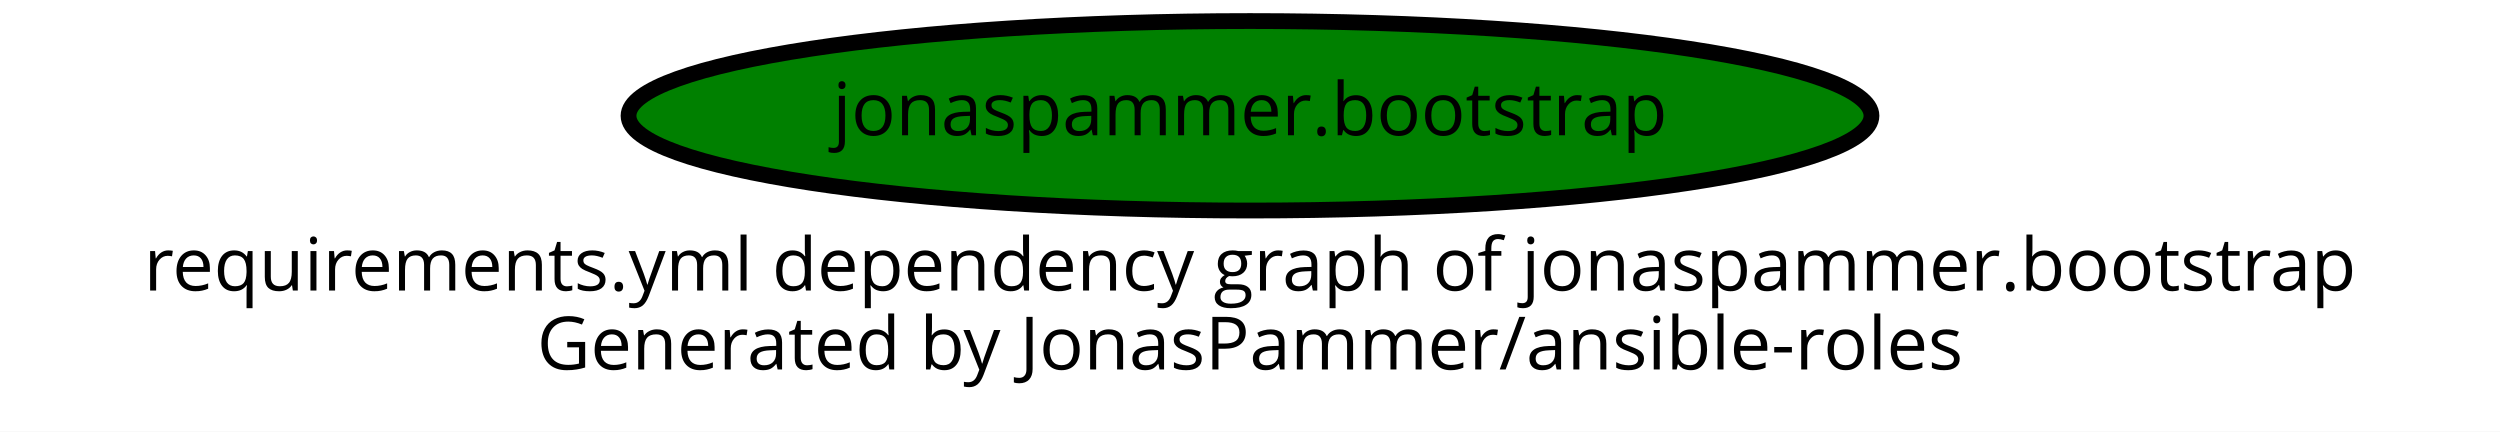
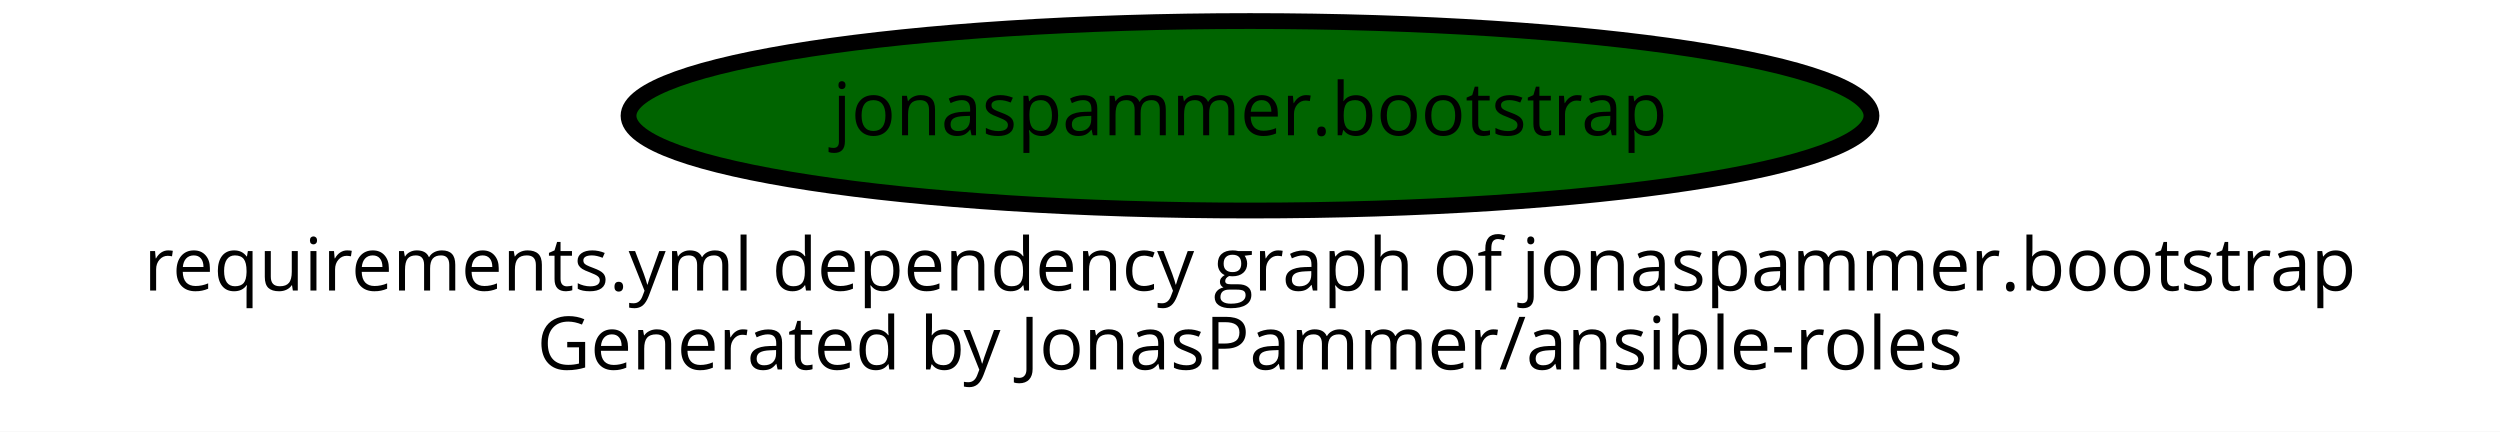
<svg xmlns="http://www.w3.org/2000/svg" width="475pt" height="82pt" viewBox="0.00 0.00 475.00 82.00">
  <g id="graph0" class="graph" transform="scale(1 1) rotate(0) translate(4 78)">
    <polygon fill="white" stroke="transparent" points="-4,4 -4,-78 471,-78 471,4 -4,4" />
    <text text-anchor="middle" x="233.5" y="-22.8" font-family="Open Sans" font-size="14.00">requirements.yml dependency graph of jonaspammer.bootstrap </text>
    <text text-anchor="middle" x="233.5" y="-7.8" font-family="Open Sans" font-size="14.00"> Generated by JonasPammer/ansible-roles</text>
    <g id="node1" class="node">
-       <ellipse fill="green" stroke="black" stroke-width="3" cx="233.5" cy="-56" rx="118.08" ry="18" />
+       <ellipse fill="darkgreen" stroke="black" stroke-width="3" cx="233.5" cy="-56" rx="118.08" ry="18" />
      <text text-anchor="middle" x="233.5" y="-52.3" font-family="Open Sans" font-size="14.00">jonaspammer.bootstrap</text>
    </g>
  </g>
</svg>
